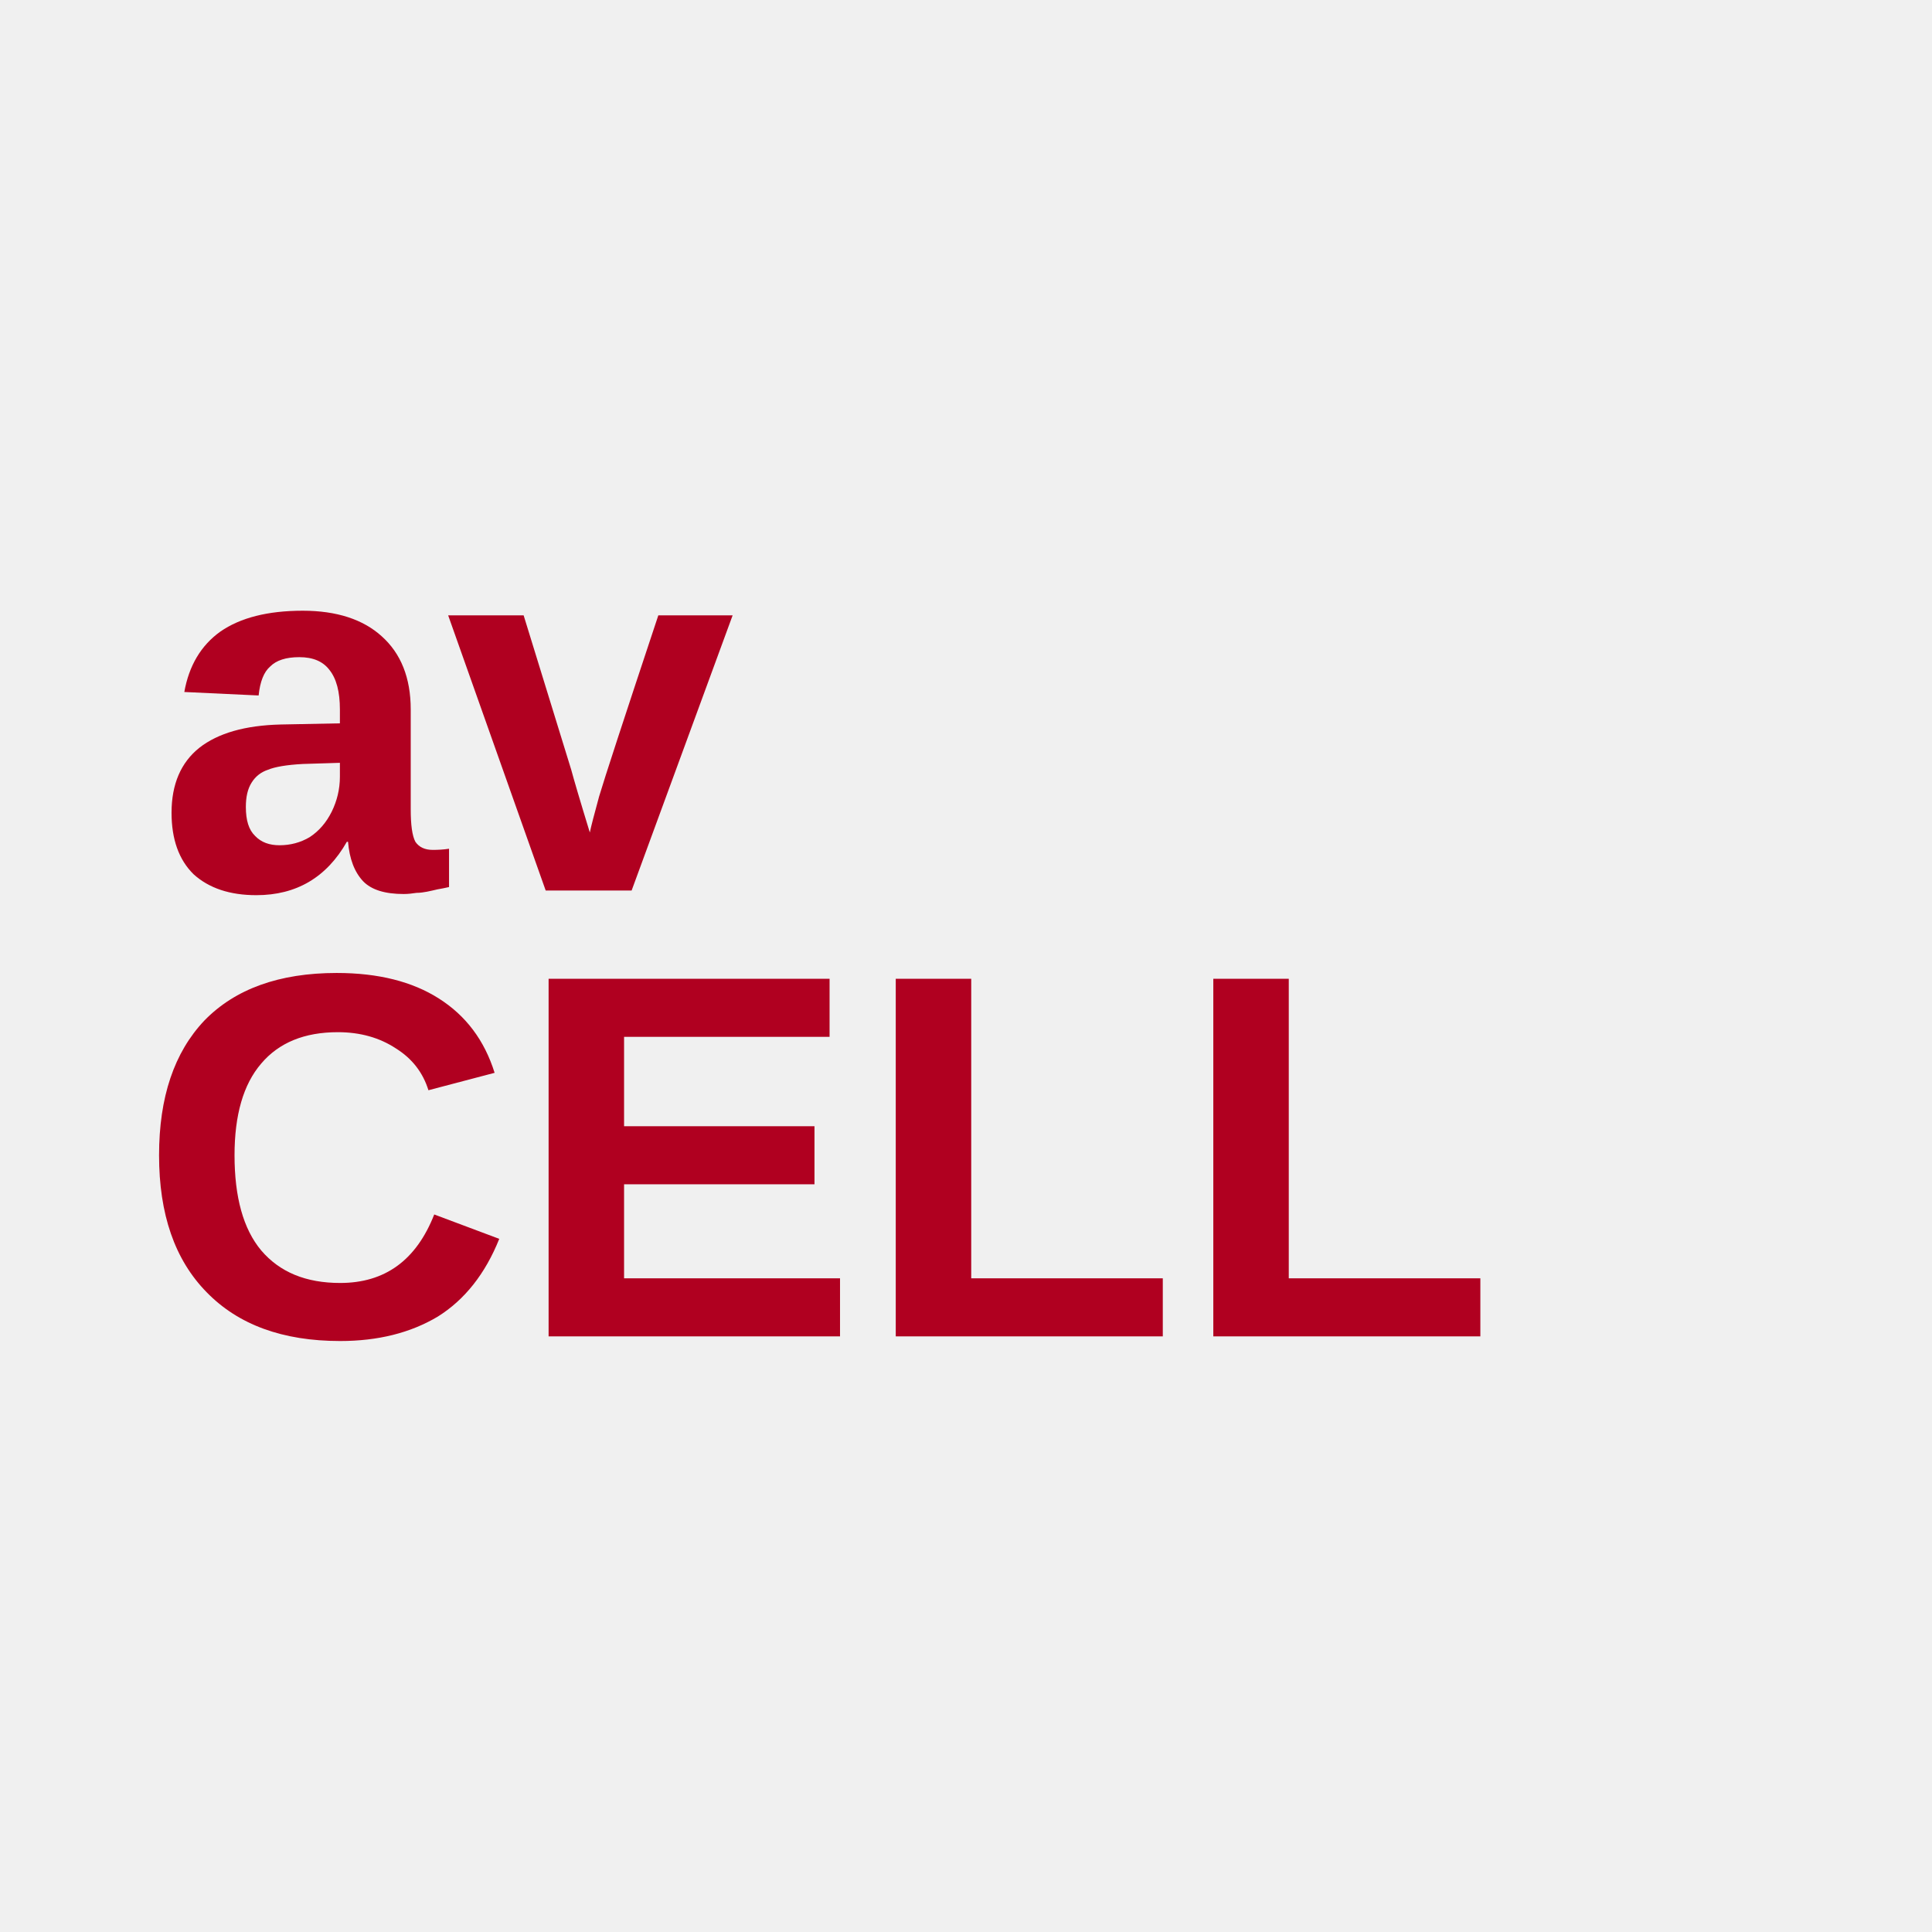
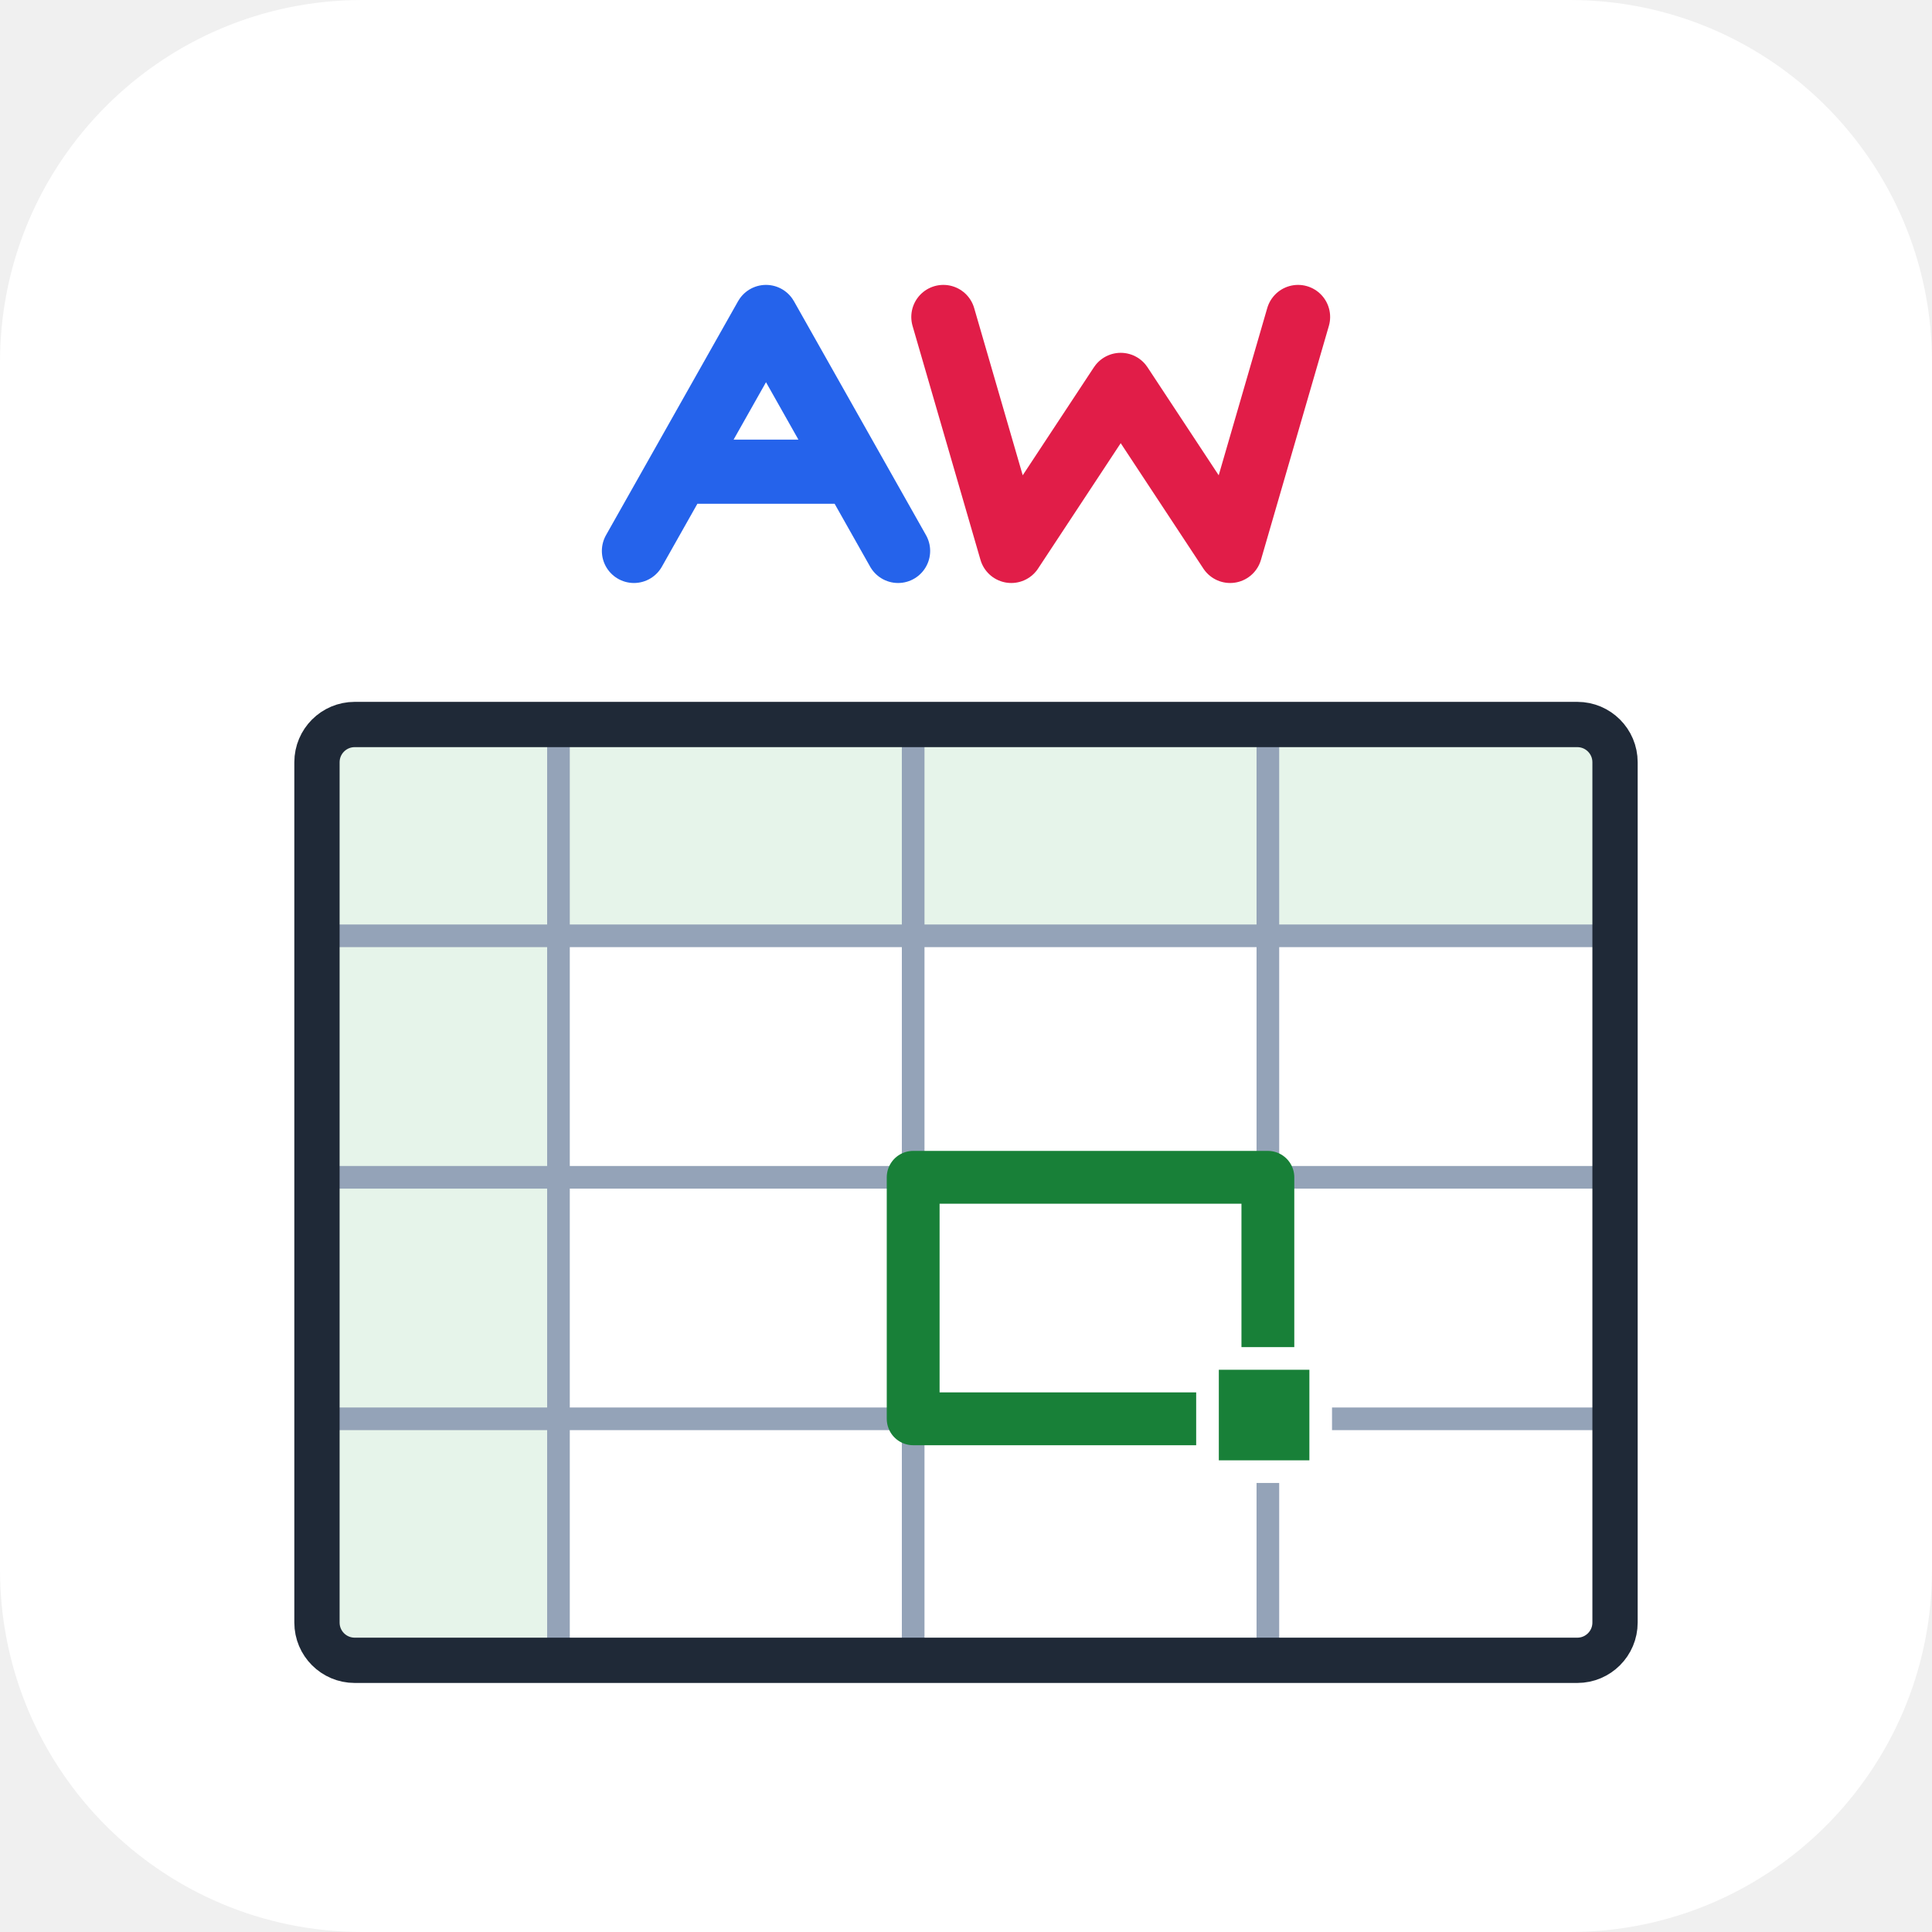
- <svg xmlns="http://www.w3.org/2000/svg" width="500" height="500" viewBox="0 0 26 26" fill="none">
-   <g fill="#b00020" font-family="Arial, Helvetica, sans-serif" font-size="7" font-weight="800" text-anchor="middle" dominant-baseline="middle">
-     <text x="6" y="10">av</text>
+ <svg xmlns="http://www.w3.org/2000/svg" viewBox="0 0 512 512" width="512" height="512">
+   <rect width="512" height="512" rx="96" fill="#ffffff" />
+   <g stroke-width="17" stroke-linecap="round" stroke-linejoin="round" fill="none">
+     <path d="M168 146L203 84L238 146M180 125H226" stroke="#2563eb" />
+     <path d="M250 84L268 146L297 102L326 146L344 84" stroke="#e11d48" />
  </g>
-   <g fill="#b00020" font-family="Arial, Helvetica, sans-serif" font-size="7" font-weight="800" text-anchor="middle" dominant-baseline="middle">
-     <text x="11" y="16">CELL</text>
+   <g fill="#e6f4ea">
+     <path d="M84 192H428V248H84Z" />
+     <path d="M84 248H148V440H84Z" />
  </g>
+   <g fill="none" stroke="#94a3b8" stroke-width="6">
+     <path d="M148 192V440M242 192V440M336 192V440" />
+     <path d="M84 248H428M84 312H428M84 376H428" />
+   </g>
+   <rect x="84" y="192" width="344" height="248" rx="10" fill="none" stroke="#1f2937" stroke-width="12" />
+   <rect x="242" y="312" width="94" height="64" fill="#ffffff" stroke="#188038" stroke-width="14" stroke-linejoin="round" />
+   <rect x="320" y="360" width="30" height="30" fill="#188038" stroke="#ffffff" stroke-width="6" />
</svg>
